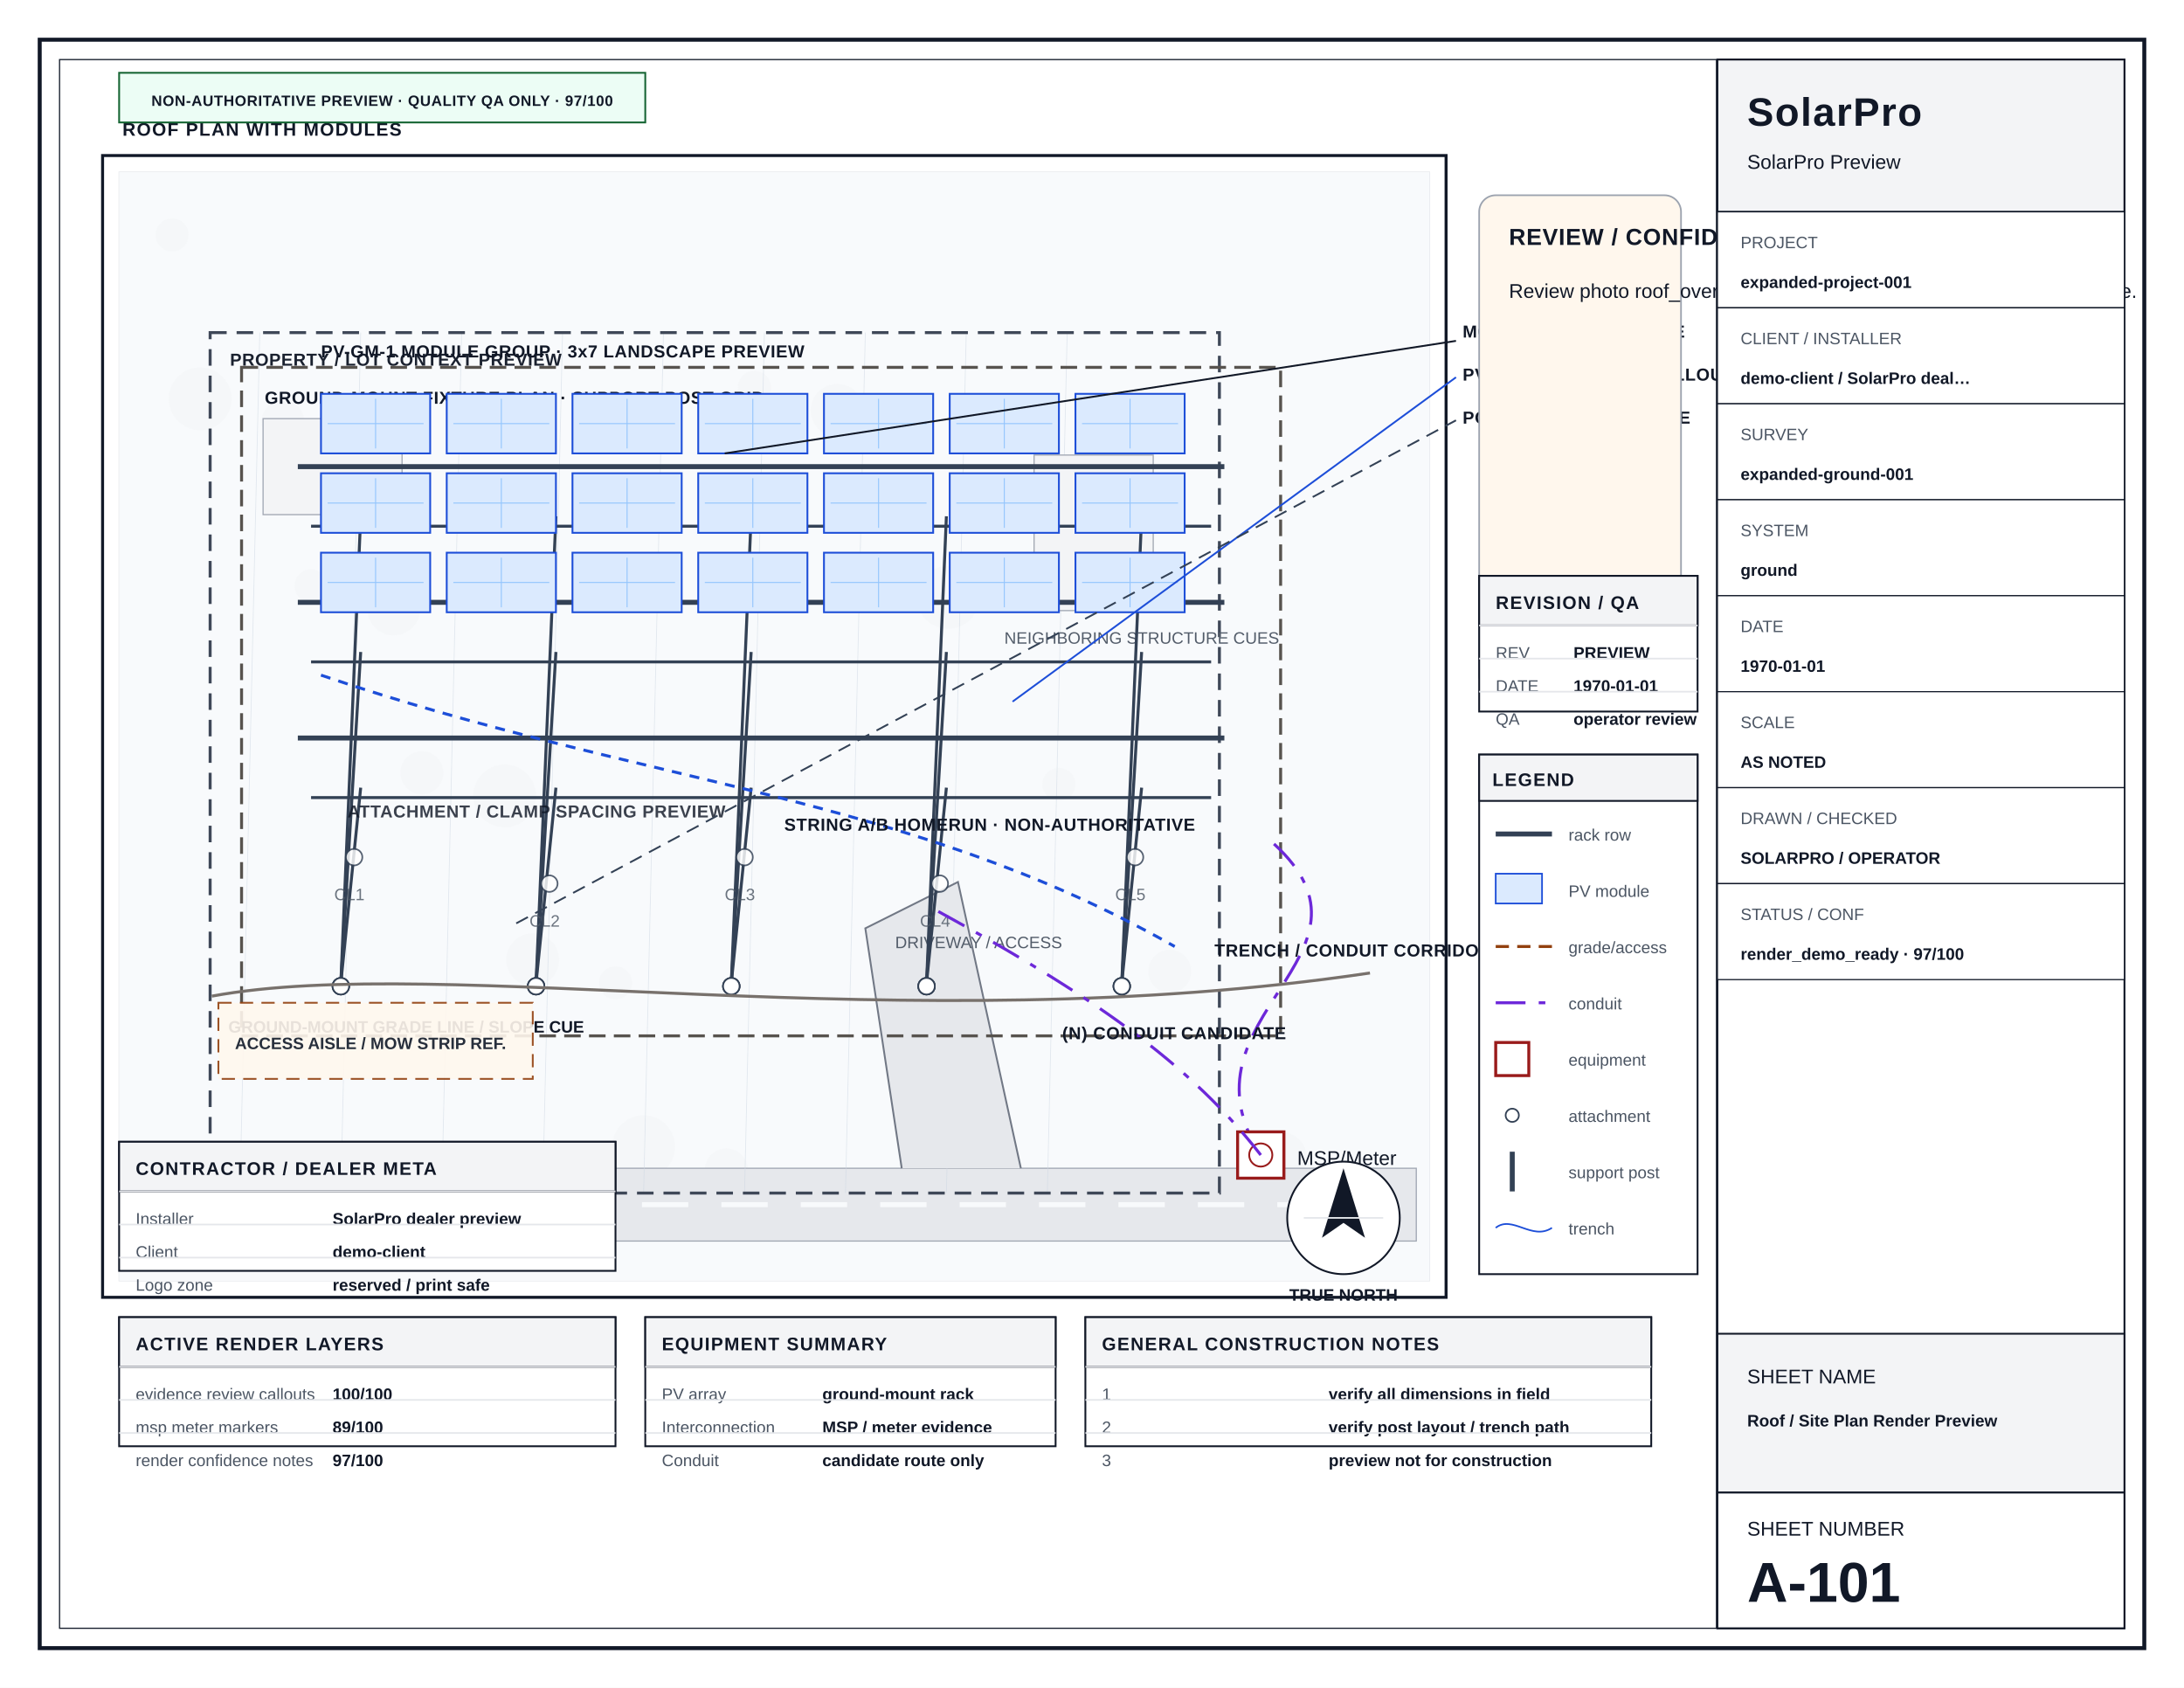
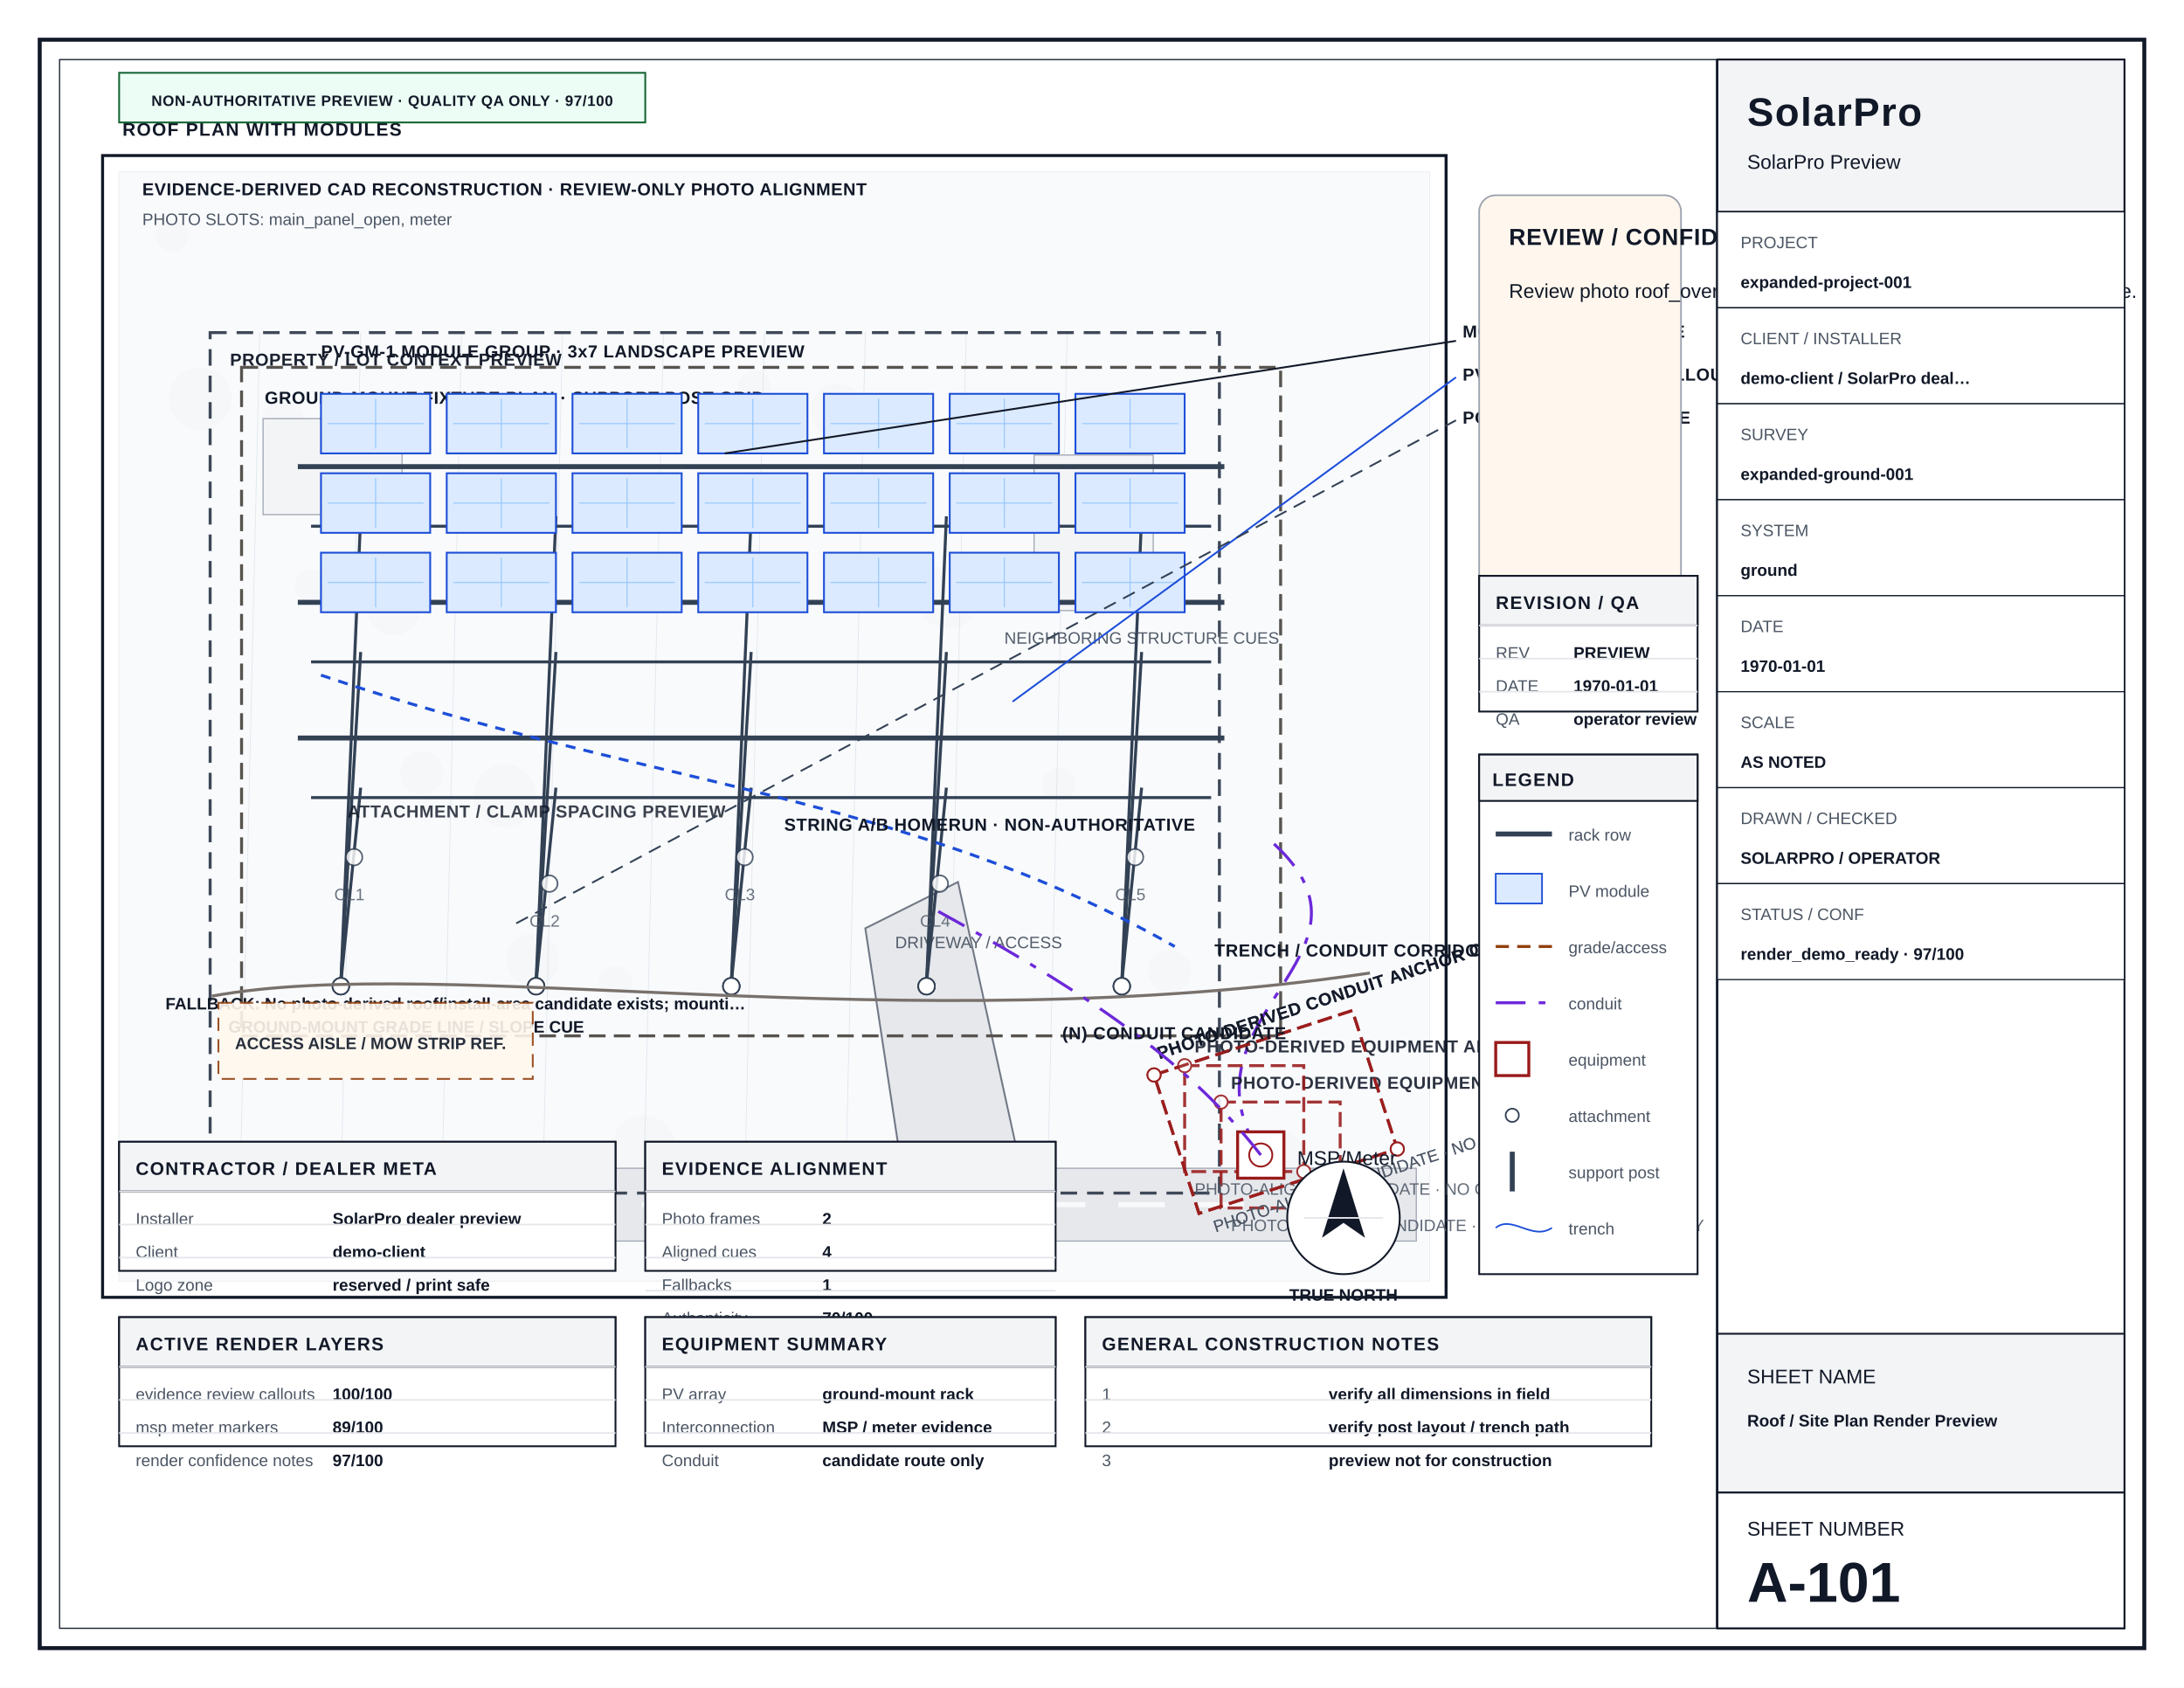
<svg xmlns="http://www.w3.org/2000/svg" width="1320" height="1020" viewBox="0 0 1320 1020" role="img">
  <defs>
    <style>.title{font:800 24px Arial,sans-serif;letter-spacing:.8px;fill:#111827}.drawingTitle{font:800 24px Arial,sans-serif;letter-spacing:.5px;fill:#111827}.sheetno{font:900 34px Arial,sans-serif;fill:#111827}.metric{font:800 24px Arial,sans-serif;fill:#111827}.panelTitle{font:800 14px Arial,sans-serif;letter-spacing:.4px;fill:#111827}.tableHead{font:800 11px Arial,sans-serif;letter-spacing:.7px;fill:#111827}.label{font:800 14px Arial,sans-serif;fill:#111827}.small{font:12px Arial,sans-serif;fill:#111827}.tiny{font:10px Arial,sans-serif;fill:#4b5563}.tinyStrong{font:700 10px Arial,sans-serif;fill:#111827}.callout{font:700 10.5px Arial,sans-serif;letter-spacing:.3px;fill:#111827}.badge{font:700 12px Arial,sans-serif;fill:#111827}.stamp{font:800 9px Arial,sans-serif;letter-spacing:.3px;fill:#111827}</style>
  </defs>
  <rect width="100%" height="100%" fill="#ffffff" />
  <g>
    <rect x="24" y="24" width="1272" height="972" fill="none" stroke="#111827" stroke-width="2.4" />
    <rect x="36" y="36" width="1248" height="948" fill="none" stroke="#111827" stroke-width="0.7" />
    <line x1="1038" y1="36" x2="1038" y2="984" stroke="#111827" stroke-width="1.8" />
  </g>
  <rect x="62" y="94" width="812" height="690" fill="#fff" stroke="#111827" stroke-width="1.8" />
  <rect x="72" y="104" width="792" height="670" fill="none" stroke="#e5e7eb" stroke-width="0.7" />
  <g opacity="0.20">
    <line x1="102" y1="110" x2="102" y2="768" stroke="#d1d5db" stroke-width="0.6" />
    <line x1="172" y1="110" x2="172" y2="768" stroke="#d1d5db" stroke-width="0.6" />
    <line x1="242" y1="110" x2="242" y2="768" stroke="#d1d5db" stroke-width="0.6" />
    <line x1="312" y1="110" x2="312" y2="768" stroke="#d1d5db" stroke-width="0.6" />
    <line x1="382" y1="110" x2="382" y2="768" stroke="#d1d5db" stroke-width="0.6" />
    <line x1="452" y1="110" x2="452" y2="768" stroke="#d1d5db" stroke-width="0.6" />
    <line x1="522" y1="110" x2="522" y2="768" stroke="#d1d5db" stroke-width="0.6" />
    <line x1="592" y1="110" x2="592" y2="768" stroke="#d1d5db" stroke-width="0.6" />
    <line x1="662" y1="110" x2="662" y2="768" stroke="#d1d5db" stroke-width="0.6" />
    <line x1="732" y1="110" x2="732" y2="768" stroke="#d1d5db" stroke-width="0.6" />
    <line x1="802" y1="110" x2="802" y2="768" stroke="#d1d5db" stroke-width="0.6" />
    <line x1="78" y1="136" x2="858" y2="136" stroke="#d1d5db" stroke-width="0.6" />
    <line x1="78" y1="206" x2="858" y2="206" stroke="#d1d5db" stroke-width="0.6" />
    <line x1="78" y1="276" x2="858" y2="276" stroke="#d1d5db" stroke-width="0.6" />
    <line x1="78" y1="346" x2="858" y2="346" stroke="#d1d5db" stroke-width="0.6" />
    <line x1="78" y1="416" x2="858" y2="416" stroke="#d1d5db" stroke-width="0.6" />
    <line x1="78" y1="486" x2="858" y2="486" stroke="#d1d5db" stroke-width="0.6" />
    <line x1="78" y1="556" x2="858" y2="556" stroke="#d1d5db" stroke-width="0.6" />
    <line x1="78" y1="626" x2="858" y2="626" stroke="#d1d5db" stroke-width="0.6" />
    <line x1="78" y1="696" x2="858" y2="696" stroke="#d1d5db" stroke-width="0.6" />
  </g>
  <text x="74" y="82" class="tableHead">ROOF PLAN WITH MODULES</text>
  <g opacity="0.96">
    <rect x="72" y="104" width="792" height="670" fill="#f8fafc" />
    <g opacity="0.55">
      <circle cx="104" cy="142" r="10" fill="#e5e7eb" opacity="0.28" />
      <circle cx="171" cy="255" r="13" fill="#e5e7eb" opacity="0.28" />
      <circle cx="238" cy="368" r="16" fill="#e5e7eb" opacity="0.28" />
      <circle cx="305" cy="481" r="19" fill="#e5e7eb" opacity="0.28" />
      <circle cx="372" cy="594" r="10" fill="#e5e7eb" opacity="0.28" />
      <circle cx="439" cy="707" r="13" fill="#e5e7eb" opacity="0.28" />
      <circle cx="506" cy="248" r="16" fill="#e5e7eb" opacity="0.28" />
      <circle cx="573" cy="361" r="19" fill="#e5e7eb" opacity="0.28" />
      <circle cx="640" cy="474" r="10" fill="#e5e7eb" opacity="0.28" />
      <circle cx="707" cy="587" r="13" fill="#e5e7eb" opacity="0.28" />
      <circle cx="774" cy="700" r="16" fill="#e5e7eb" opacity="0.28" />
      <circle cx="121" cy="241" r="19" fill="#e5e7eb" opacity="0.28" />
      <circle cx="188" cy="354" r="10" fill="#e5e7eb" opacity="0.28" />
      <circle cx="255" cy="467" r="13" fill="#e5e7eb" opacity="0.28" />
      <circle cx="322" cy="580" r="16" fill="#e5e7eb" opacity="0.28" />
      <circle cx="389" cy="693" r="19" fill="#e5e7eb" opacity="0.28" />
      <circle cx="456" cy="234" r="10" fill="#e5e7eb" opacity="0.28" />
      <circle cx="523" cy="347" r="13" fill="#e5e7eb" opacity="0.28" />
    </g>
    <rect x="80" y="706" width="776" height="44" fill="#e5e7eb" stroke="#9ca3af" stroke-width="0.7" />
    <line x1="100" y1="728" x2="836" y2="728" stroke="#f8fafc" stroke-width="3" stroke-dasharray="28 20" />
    <text x="92" y="742" class="tiny">STREET / ACCESS CONTEXT (DIAGRAMMATIC)</text>
    <line x1="157" y1="201" x2="145" y2="721" stroke="#cbd5e1" stroke-width="0.45" opacity="0.55" />
    <line x1="218" y1="201" x2="206" y2="721" stroke="#cbd5e1" stroke-width="0.45" opacity="0.55" />
    <line x1="279" y1="201" x2="267" y2="721" stroke="#cbd5e1" stroke-width="0.45" opacity="0.55" />
    <line x1="340" y1="201" x2="328" y2="721" stroke="#cbd5e1" stroke-width="0.45" opacity="0.55" />
    <line x1="401" y1="201" x2="389" y2="721" stroke="#cbd5e1" stroke-width="0.45" opacity="0.55" />
    <line x1="462" y1="201" x2="450" y2="721" stroke="#cbd5e1" stroke-width="0.45" opacity="0.55" />
    <line x1="523" y1="201" x2="511" y2="721" stroke="#cbd5e1" stroke-width="0.45" opacity="0.55" />
    <line x1="584" y1="201" x2="572" y2="721" stroke="#cbd5e1" stroke-width="0.45" opacity="0.55" />
    <line x1="645" y1="201" x2="633" y2="721" stroke="#cbd5e1" stroke-width="0.45" opacity="0.55" />
    <rect x="127" y="201" width="610" height="520" fill="none" stroke="#374151" stroke-width="1.8" stroke-dasharray="10 6" />
    <text x="139" y="221" class="callout">PROPERTY / LOT CONTEXT PREVIEW</text>
    <path d="M 545 706 L 523 561 L 579 533 L 617 706" fill="#e5e7eb" stroke="#6b7280" stroke-width="1.1" />
    <text x="541" y="573" class="tiny">DRIVEWAY / ACCESS</text>
    <rect x="159" y="253" width="84" height="58" fill="#f3f4f6" stroke="#9ca3af" stroke-width="0.7" />
    <rect x="625" y="275" width="72" height="94" fill="#f3f4f6" stroke="#9ca3af" stroke-width="0.7" />
    <text x="607" y="389" class="tiny">NEIGHBORING STRUCTURE CUES</text>
  </g>
  <g>
    <rect x="146" y="222" width="628" height="404" fill="none" stroke="#57534e" stroke-width="1.8" stroke-dasharray="10 5" />
    <text x="160" y="244" class="callout">GROUND-MOUNT FIXTURE PLAN · SUPPORT POST GRID</text>
    <g>
      <line x1="180" y1="282" x2="740" y2="282" stroke="#334155" stroke-width="3" />
      <line x1="188" y1="318" x2="732" y2="318" stroke="#334155" stroke-width="1.8" />
      <line x1="218" y1="312" x2="206" y2="594" stroke="#334155" stroke-width="1.8" />
      <circle cx="206" cy="596" r="5" fill="#fff" stroke="#334155" />
      <line x1="336" y1="312" x2="324" y2="594" stroke="#334155" stroke-width="1.8" />
      <circle cx="324" cy="596" r="5" fill="#fff" stroke="#334155" />
      <line x1="454" y1="312" x2="442" y2="594" stroke="#334155" stroke-width="1.8" />
      <circle cx="442" cy="596" r="5" fill="#fff" stroke="#334155" />
      <line x1="572" y1="312" x2="560" y2="594" stroke="#334155" stroke-width="1.8" />
      <circle cx="560" cy="596" r="5" fill="#fff" stroke="#334155" />
      <line x1="690" y1="312" x2="678" y2="594" stroke="#334155" stroke-width="1.8" />
      <circle cx="678" cy="596" r="5" fill="#fff" stroke="#334155" />
    </g>
    <g>
      <line x1="180" y1="364" x2="740" y2="364" stroke="#334155" stroke-width="3" />
      <line x1="188" y1="400" x2="732" y2="400" stroke="#334155" stroke-width="1.8" />
      <line x1="218" y1="394" x2="206" y2="594" stroke="#334155" stroke-width="1.8" />
      <circle cx="206" cy="596" r="5" fill="#fff" stroke="#334155" />
      <line x1="336" y1="394" x2="324" y2="594" stroke="#334155" stroke-width="1.8" />
      <circle cx="324" cy="596" r="5" fill="#fff" stroke="#334155" />
      <line x1="454" y1="394" x2="442" y2="594" stroke="#334155" stroke-width="1.8" />
      <circle cx="442" cy="596" r="5" fill="#fff" stroke="#334155" />
      <line x1="572" y1="394" x2="560" y2="594" stroke="#334155" stroke-width="1.8" />
      <circle cx="560" cy="596" r="5" fill="#fff" stroke="#334155" />
      <line x1="690" y1="394" x2="678" y2="594" stroke="#334155" stroke-width="1.8" />
      <circle cx="678" cy="596" r="5" fill="#fff" stroke="#334155" />
    </g>
    <g>
      <line x1="180" y1="446" x2="740" y2="446" stroke="#334155" stroke-width="3" />
      <line x1="188" y1="482" x2="732" y2="482" stroke="#334155" stroke-width="1.8" />
      <line x1="218" y1="476" x2="206" y2="594" stroke="#334155" stroke-width="1.8" />
      <circle cx="206" cy="596" r="5" fill="#fff" stroke="#334155" />
      <line x1="336" y1="476" x2="324" y2="594" stroke="#334155" stroke-width="1.8" />
      <circle cx="324" cy="596" r="5" fill="#fff" stroke="#334155" />
      <line x1="454" y1="476" x2="442" y2="594" stroke="#334155" stroke-width="1.8" />
      <circle cx="442" cy="596" r="5" fill="#fff" stroke="#334155" />
      <line x1="572" y1="476" x2="560" y2="594" stroke="#334155" stroke-width="1.8" />
      <circle cx="560" cy="596" r="5" fill="#fff" stroke="#334155" />
      <line x1="690" y1="476" x2="678" y2="594" stroke="#334155" stroke-width="1.8" />
      <circle cx="678" cy="596" r="5" fill="#fff" stroke="#334155" />
    </g>
    <path d="M 128 602 C 268 576, 546 630, 828 588" fill="none" stroke="#78716c" stroke-width="1.8" />
    <text x="138" y="624" class="tinyStrong">GROUND-MOUNT GRADE LINE / SLOPE CUE</text>
    <path d="M 770 510 C 844 578, 708 614, 762 698" fill="none" stroke="#6d28d9" stroke-width="1.8" stroke-dasharray="18 8 4 8" />
    <text x="734" y="578" class="callout" fill="#6d28d9">TRENCH / CONDUIT CORRIDOR CANDIDATE</text>
+   </g>
+   <g>
+     <text x="86" y="118" class="callout" fill="#166534">EVIDENCE-DERIVED CAD RECONSTRUCTION · REVIEW-ONLY PHOTO ALIGNMENT</text>
+     <text x="86" y="136" class="tiny">PHOTO SLOTS: main_panel_open, meter</text>
+     <g opacity="0.88" transform="rotate(0 774 698)">
+       <rect x="738" y="666" width="72" height="64" fill="none" stroke="#991b1b" stroke-width="1.8" stroke-dasharray="9 4" />
+       <circle cx="738" cy="666" r="4" fill="#fff" stroke="#991b1b" stroke-width="1.1" />
+       <circle cx="810" cy="730" r="4" fill="#fff" stroke="#991b1b" stroke-width="1.1" />
+       <text x="744" y="658" class="callout" fill="#991b1b">PHOTO-DERIVED EQUIPMENT ANCHOR · 100/100</text>
+       <text x="744" y="744" class="tiny">PHOTO-ALIGNED CANDIDATE · NO GEOMETRY AUTHORITY</text>
+     </g>
+     <g opacity="0.88" transform="rotate(-18 771 672)">
+       <rect x="708" y="628" width="126" height="88" fill="none" stroke="#991b1b" stroke-width="1.8" stroke-dasharray="9 4" />
+       <circle cx="708" cy="628" r="4" fill="#fff" stroke="#991b1b" stroke-width="1.1" />
+       <circle cx="834" cy="716" r="4" fill="#fff" stroke="#991b1b" stroke-width="1.1" />
+       <text x="714" y="620" class="callout" fill="#991b1b">PHOTO-DERIVED CONDUIT ANCHOR CUE · 88/100</text>
+       <text x="714" y="730" class="tiny">PHOTO-ALIGNED CANDIDATE · NO GEOMETRY AUTHORITY</text>
+     </g>
+     <g opacity="0.88" transform="rotate(0 752 676)">
+       <rect x="716" y="644" width="72" height="64" fill="none" stroke="#991b1b" stroke-width="1.8" stroke-dasharray="9 4" />
+       <circle cx="716" cy="644" r="4" fill="#fff" stroke="#991b1b" stroke-width="1.1" />
+       <circle cx="788" cy="708" r="4" fill="#fff" stroke="#991b1b" stroke-width="1.1" />
+       <text x="722" y="636" class="callout" fill="#991b1b">PHOTO-DERIVED EQUIPMENT ANCHOR · 100/100</text>
+       <text x="722" y="722" class="tiny">PHOTO-ALIGNED CANDIDATE · NO GEOMETRY AUTHORITY</text>
+     </g>
+     <g opacity="0.88" transform="rotate(-18 771 672)">
+       <rect x="708" y="628" width="126" height="88" fill="none" stroke="#991b1b" stroke-width="1.8" stroke-dasharray="9 4" />
+       <circle cx="708" cy="628" r="4" fill="#fff" stroke="#991b1b" stroke-width="1.1" />
+       <circle cx="834" cy="716" r="4" fill="#fff" stroke="#991b1b" stroke-width="1.1" />
+       <text x="714" y="620" class="callout" fill="#991b1b">PHOTO-DERIVED CONDUIT ANCHOR CUE · 88/100</text>
+       <text x="714" y="730" class="tiny">PHOTO-ALIGNED CANDIDATE · NO GEOMETRY AUTHORITY</text>
+     </g>
+     <text x="100" y="610" class="tinyStrong" fill="#92400e">FALLBACK: No photo-derived roof/install-area candidate exists; mounti…</text>
+     <g>
+       <rect x="390" y="690" width="248" height="78" fill="#fff" stroke="#111827" stroke-width="1.1" />
+       <rect x="390" y="690" width="248" height="30" fill="#f3f4f6" stroke="#111827" stroke-width="1.1" />
+       <text x="400" y="710" class="tableHead">EVIDENCE ALIGNMENT</text>
+       <line x1="390" y1="720" x2="638" y2="720" stroke="#e5e7eb" />
+       <text x="400" y="740" class="tiny">Photo frames</text>
+       <text x="497" y="740" class="tinyStrong">2</text>
+       <line x1="390" y1="740" x2="638" y2="740" stroke="#e5e7eb" />
+       <text x="400" y="760" class="tiny">Aligned cues</text>
+       <text x="497" y="760" class="tinyStrong">4</text>
+       <line x1="390" y1="760" x2="638" y2="760" stroke="#e5e7eb" />
+       <text x="400" y="780" class="tiny">Fallbacks</text>
+       <text x="497" y="780" class="tinyStrong">1</text>
+       <line x1="390" y1="780" x2="638" y2="780" stroke="#e5e7eb" />
+       <text x="400" y="800" class="tiny">Authenticity</text>
+       <text x="497" y="800" class="tinyStrong">70/100</text>
+     </g>
  </g>
  <g>
    <g>
      <rect x="194" y="238" width="66" height="36" fill="#dbeafe" stroke="#1d4ed8" stroke-width="1.1" />
      <line x1="227" y1="241" x2="227" y2="271" stroke="#93c5fd" stroke-width="0.6" />
      <line x1="198" y1="256" x2="256" y2="256" stroke="#93c5fd" stroke-width="0.6" />
    </g>
    <g>
      <rect x="270" y="238" width="66" height="36" fill="#dbeafe" stroke="#1d4ed8" stroke-width="1.1" />
      <line x1="303" y1="241" x2="303" y2="271" stroke="#93c5fd" stroke-width="0.6" />
      <line x1="274" y1="256" x2="332" y2="256" stroke="#93c5fd" stroke-width="0.6" />
    </g>
    <g>
      <rect x="346" y="238" width="66" height="36" fill="#dbeafe" stroke="#1d4ed8" stroke-width="1.1" />
      <line x1="379" y1="241" x2="379" y2="271" stroke="#93c5fd" stroke-width="0.6" />
      <line x1="350" y1="256" x2="408" y2="256" stroke="#93c5fd" stroke-width="0.6" />
    </g>
    <g>
      <rect x="422" y="238" width="66" height="36" fill="#dbeafe" stroke="#1d4ed8" stroke-width="1.1" />
      <line x1="455" y1="241" x2="455" y2="271" stroke="#93c5fd" stroke-width="0.6" />
      <line x1="426" y1="256" x2="484" y2="256" stroke="#93c5fd" stroke-width="0.6" />
    </g>
    <g>
      <rect x="498" y="238" width="66" height="36" fill="#dbeafe" stroke="#1d4ed8" stroke-width="1.1" />
      <line x1="531" y1="241" x2="531" y2="271" stroke="#93c5fd" stroke-width="0.6" />
      <line x1="502" y1="256" x2="560" y2="256" stroke="#93c5fd" stroke-width="0.6" />
    </g>
    <g>
      <rect x="574" y="238" width="66" height="36" fill="#dbeafe" stroke="#1d4ed8" stroke-width="1.1" />
      <line x1="607" y1="241" x2="607" y2="271" stroke="#93c5fd" stroke-width="0.6" />
      <line x1="578" y1="256" x2="636" y2="256" stroke="#93c5fd" stroke-width="0.6" />
    </g>
    <g>
      <rect x="650" y="238" width="66" height="36" fill="#dbeafe" stroke="#1d4ed8" stroke-width="1.1" />
      <line x1="683" y1="241" x2="683" y2="271" stroke="#93c5fd" stroke-width="0.6" />
      <line x1="654" y1="256" x2="712" y2="256" stroke="#93c5fd" stroke-width="0.6" />
    </g>
    <g>
      <rect x="194" y="286" width="66" height="36" fill="#dbeafe" stroke="#1d4ed8" stroke-width="1.1" />
      <line x1="227" y1="289" x2="227" y2="319" stroke="#93c5fd" stroke-width="0.6" />
      <line x1="198" y1="304" x2="256" y2="304" stroke="#93c5fd" stroke-width="0.6" />
    </g>
    <g>
      <rect x="270" y="286" width="66" height="36" fill="#dbeafe" stroke="#1d4ed8" stroke-width="1.1" />
      <line x1="303" y1="289" x2="303" y2="319" stroke="#93c5fd" stroke-width="0.6" />
      <line x1="274" y1="304" x2="332" y2="304" stroke="#93c5fd" stroke-width="0.6" />
    </g>
    <g>
      <rect x="346" y="286" width="66" height="36" fill="#dbeafe" stroke="#1d4ed8" stroke-width="1.1" />
      <line x1="379" y1="289" x2="379" y2="319" stroke="#93c5fd" stroke-width="0.6" />
      <line x1="350" y1="304" x2="408" y2="304" stroke="#93c5fd" stroke-width="0.6" />
    </g>
    <g>
      <rect x="422" y="286" width="66" height="36" fill="#dbeafe" stroke="#1d4ed8" stroke-width="1.1" />
      <line x1="455" y1="289" x2="455" y2="319" stroke="#93c5fd" stroke-width="0.6" />
      <line x1="426" y1="304" x2="484" y2="304" stroke="#93c5fd" stroke-width="0.6" />
    </g>
    <g>
      <rect x="498" y="286" width="66" height="36" fill="#dbeafe" stroke="#1d4ed8" stroke-width="1.1" />
      <line x1="531" y1="289" x2="531" y2="319" stroke="#93c5fd" stroke-width="0.6" />
      <line x1="502" y1="304" x2="560" y2="304" stroke="#93c5fd" stroke-width="0.6" />
    </g>
    <g>
      <rect x="574" y="286" width="66" height="36" fill="#dbeafe" stroke="#1d4ed8" stroke-width="1.1" />
      <line x1="607" y1="289" x2="607" y2="319" stroke="#93c5fd" stroke-width="0.6" />
      <line x1="578" y1="304" x2="636" y2="304" stroke="#93c5fd" stroke-width="0.6" />
    </g>
    <g>
      <rect x="650" y="286" width="66" height="36" fill="#dbeafe" stroke="#1d4ed8" stroke-width="1.1" />
      <line x1="683" y1="289" x2="683" y2="319" stroke="#93c5fd" stroke-width="0.6" />
      <line x1="654" y1="304" x2="712" y2="304" stroke="#93c5fd" stroke-width="0.6" />
    </g>
    <g>
      <rect x="194" y="334" width="66" height="36" fill="#dbeafe" stroke="#1d4ed8" stroke-width="1.1" />
      <line x1="227" y1="337" x2="227" y2="367" stroke="#93c5fd" stroke-width="0.6" />
      <line x1="198" y1="352" x2="256" y2="352" stroke="#93c5fd" stroke-width="0.6" />
    </g>
    <g>
      <rect x="270" y="334" width="66" height="36" fill="#dbeafe" stroke="#1d4ed8" stroke-width="1.1" />
      <line x1="303" y1="337" x2="303" y2="367" stroke="#93c5fd" stroke-width="0.6" />
      <line x1="274" y1="352" x2="332" y2="352" stroke="#93c5fd" stroke-width="0.6" />
    </g>
    <g>
      <rect x="346" y="334" width="66" height="36" fill="#dbeafe" stroke="#1d4ed8" stroke-width="1.1" />
      <line x1="379" y1="337" x2="379" y2="367" stroke="#93c5fd" stroke-width="0.6" />
      <line x1="350" y1="352" x2="408" y2="352" stroke="#93c5fd" stroke-width="0.6" />
    </g>
    <g>
      <rect x="422" y="334" width="66" height="36" fill="#dbeafe" stroke="#1d4ed8" stroke-width="1.1" />
      <line x1="455" y1="337" x2="455" y2="367" stroke="#93c5fd" stroke-width="0.6" />
      <line x1="426" y1="352" x2="484" y2="352" stroke="#93c5fd" stroke-width="0.6" />
    </g>
    <g>
      <rect x="498" y="334" width="66" height="36" fill="#dbeafe" stroke="#1d4ed8" stroke-width="1.1" />
      <line x1="531" y1="337" x2="531" y2="367" stroke="#93c5fd" stroke-width="0.6" />
      <line x1="502" y1="352" x2="560" y2="352" stroke="#93c5fd" stroke-width="0.6" />
    </g>
    <g>
      <rect x="574" y="334" width="66" height="36" fill="#dbeafe" stroke="#1d4ed8" stroke-width="1.1" />
      <line x1="607" y1="337" x2="607" y2="367" stroke="#93c5fd" stroke-width="0.6" />
      <line x1="578" y1="352" x2="636" y2="352" stroke="#93c5fd" stroke-width="0.6" />
    </g>
    <g>
      <rect x="650" y="334" width="66" height="36" fill="#dbeafe" stroke="#1d4ed8" stroke-width="1.1" />
      <line x1="683" y1="337" x2="683" y2="367" stroke="#93c5fd" stroke-width="0.6" />
      <line x1="654" y1="352" x2="712" y2="352" stroke="#93c5fd" stroke-width="0.6" />
    </g>
    <path d="M 194 408 C 388 474, 548 480, 710 572" fill="none" stroke="#1d4ed8" stroke-width="1.8" stroke-dasharray="6 5" />
    <text x="194" y="216" class="callout" fill="#1d4ed8">PV-GM-1 MODULE GROUP · 3x7 LANDSCAPE PREVIEW</text>
    <text x="474" y="502" class="callout" fill="#1d4ed8">STRING A/B HOMERUN · NON-AUTHORITATIVE</text>
  </g>
  <g opacity="0.82">
    <circle cx="214" cy="518" r="5" fill="#fff" stroke="#334155" />
    <text x="202" y="544" class="tiny">CL1</text>
    <circle cx="332" cy="534" r="5" fill="#fff" stroke="#334155" />
    <text x="320" y="560" class="tiny">CL2</text>
    <circle cx="450" cy="518" r="5" fill="#fff" stroke="#334155" />
    <text x="438" y="544" class="tiny">CL3</text>
    <circle cx="568" cy="534" r="5" fill="#fff" stroke="#334155" />
    <text x="556" y="560" class="tiny">CL4</text>
    <circle cx="686" cy="518" r="5" fill="#fff" stroke="#334155" />
    <text x="674" y="544" class="tiny">CL5</text>
    <text x="210" y="494" class="callout">ATTACHMENT / CLAMP SPACING PREVIEW</text>
  </g>
  <g opacity="0.9">
    <rect x="132" y="606" width="190" height="46" fill="#fff7ed" stroke="#92400e" stroke-width="1.1" stroke-dasharray="8 5" />
    <text x="142" y="634" class="tinyStrong">ACCESS AISLE / MOW STRIP REF.</text>
  </g>
  <g opacity="1">
    <rect x="748" y="684" width="28" height="28" fill="#fff" stroke="#991b1b" stroke-width="1.8" />
    <circle cx="762" cy="698" r="7" fill="none" stroke="#991b1b" stroke-width="1.1" />
    <path d="M 762 698 C 714 636, 646 594, 562 548" fill="none" stroke="#6d28d9" stroke-width="1.8" stroke-dasharray="18 8 4 8" />
    <text x="642" y="628" class="callout" fill="#6d28d9">(N) CONDUIT CANDIDATE</text>
    <text x="784" y="704" class="small">MSP/Meter</text>
  </g>
  <g>
    <path d="M 438 274 L 880 206" fill="none" stroke="#111827" stroke-width="1.1" />
    <text x="884" y="204" class="callout">MODULE PREVIEW ZONE</text>
    <path d="M 612 424 L 880 228" fill="none" stroke="#1d4ed8" stroke-width="1.1" />
    <text x="884" y="230" class="callout" fill="#1d4ed8">PV STRING / GROUP CALLOUT</text>
    <path d="M 312 558 L 880 254" fill="none" stroke="#334155" stroke-width="1.1" stroke-dasharray="8 5" />
    <text x="884" y="256" class="callout">POST / FOUNDATION CUE</text>
  </g>
  <g>
    <rect x="72" y="796" width="300" height="78" fill="#fff" stroke="#111827" stroke-width="1.1" />
    <rect x="72" y="796" width="300" height="30" fill="#f3f4f6" stroke="#111827" stroke-width="1.1" />
    <text x="82" y="816" class="tableHead">ACTIVE RENDER LAYERS</text>
    <line x1="72" y1="826" x2="372" y2="826" stroke="#e5e7eb" />
    <text x="82" y="846" class="tiny">evidence review callouts</text>
    <text x="201" y="846" class="tinyStrong">100/100</text>
    <line x1="72" y1="846" x2="372" y2="846" stroke="#e5e7eb" />
    <text x="82" y="866" class="tiny">msp meter markers</text>
    <text x="201" y="866" class="tinyStrong">89/100</text>
    <line x1="72" y1="866" x2="372" y2="866" stroke="#e5e7eb" />
    <text x="82" y="886" class="tiny">render confidence notes</text>
    <text x="201" y="886" class="tinyStrong">97/100</text>
  </g>
  <g>
    <rect x="894" y="118" width="122" height="300" rx="10" fill="#fff7ed" stroke="#9ca3af" />
    <text x="912" y="148" class="panelTitle">REVIEW / CONFIDENCE</text>
    <text x="912" y="180" class="small">Review photo roof_overview: ground_mount_area, medium confidence.</text>
  </g>
  <g>
    <rect x="894" y="456" width="132" height="314" fill="#fff" stroke="#111827" stroke-width="1.1" />
    <rect x="894" y="456" width="132" height="28" fill="#f3f4f6" stroke="#111827" stroke-width="1.1" />
    <text x="902" y="475" class="tableHead">LEGEND</text>
    <g transform="translate(904 504)">
      <line x1="0" y1="0" x2="34" y2="0" stroke="#334155" stroke-width="3" />
      <text x="44" y="4" class="tiny">rack row</text>
    </g>
    <g transform="translate(904 538)">
      <rect x="0" y="-10" width="28" height="18" fill="#dbeafe" stroke="#1d4ed8" />
      <text x="44" y="4" class="tiny">PV module</text>
    </g>
    <g transform="translate(904 572)">
      <line x1="0" y1="0" x2="34" y2="0" stroke="#92400e" stroke-width="1.8" stroke-dasharray="8 5" />
      <text x="44" y="4" class="tiny">grade/access</text>
    </g>
    <g transform="translate(904 606)">
      <line x1="0" y1="0" x2="34" y2="0" stroke="#6d28d9" stroke-width="1.8" stroke-dasharray="18 8 4 8" />
      <text x="44" y="4" class="tiny">conduit</text>
    </g>
    <g transform="translate(904 640)">
      <rect x="0" y="-10" width="20" height="20" fill="#fff" stroke="#991b1b" stroke-width="1.8" />
      <text x="44" y="4" class="tiny">equipment</text>
    </g>
    <g transform="translate(904 674)">
      <circle cx="10" cy="0" r="4" fill="#fff" stroke="#334155" />
      <text x="44" y="4" class="tiny">attachment</text>
    </g>
    <g transform="translate(904 708)">
      <line x1="10" y1="-12" x2="10" y2="12" stroke="#334155" stroke-width="3" />
      <text x="44" y="4" class="tiny">support post</text>
    </g>
    <g transform="translate(904 742)">
      <path d="M 0 0 C 10 -8, 22 8, 34 0" fill="none" stroke="#1d4ed8" />
      <text x="44" y="4" class="tiny">trench</text>
    </g>
  </g>
  <g>
    <rect x="108" y="736" width="150" height="10" fill="#fff" stroke="#111827" />
    <rect x="108" y="736" width="37.5" height="10" fill="#111827" />
    <rect x="183" y="736" width="37.5" height="10" fill="#111827" />
    <line x1="108" y1="746" x2="258" y2="746" stroke="#111827" stroke-width="1.8" />
    <line x1="108" y1="738" x2="108" y2="754" stroke="#111827" />
    <line x1="183" y1="740" x2="183" y2="752" stroke="#111827" />
    <line x1="258" y1="738" x2="258" y2="754" stroke="#111827" />
    <text x="108" y="768" class="tiny">SCALE: DIAGRAMMATIC / VERIFY IN FIELD</text>
  </g>
  <g>
    <circle cx="812" cy="736" r="34" fill="#fff" stroke="#111827" stroke-width="1.1" />
    <path d="M 812 706 l 13 42 l -13 -9 l -13 9 Z" fill="#111827" />
    <line x1="788" y1="736" x2="836" y2="736" stroke="#e5e7eb" />
    <text x="812" y="786" text-anchor="middle" class="tinyStrong">TRUE NORTH</text>
  </g>
  <g>
    <rect x="390" y="796" width="248" height="78" fill="#fff" stroke="#111827" stroke-width="1.1" />
    <rect x="390" y="796" width="248" height="30" fill="#f3f4f6" stroke="#111827" stroke-width="1.1" />
    <text x="400" y="816" class="tableHead">EQUIPMENT SUMMARY</text>
    <line x1="390" y1="826" x2="638" y2="826" stroke="#e5e7eb" />
    <text x="400" y="846" class="tiny">PV array</text>
    <text x="497" y="846" class="tinyStrong">ground-mount rack</text>
    <line x1="390" y1="846" x2="638" y2="846" stroke="#e5e7eb" />
    <text x="400" y="866" class="tiny">Interconnection</text>
    <text x="497" y="866" class="tinyStrong">MSP / meter evidence</text>
    <line x1="390" y1="866" x2="638" y2="866" stroke="#e5e7eb" />
    <text x="400" y="886" class="tiny">Conduit</text>
    <text x="497" y="886" class="tinyStrong">candidate route only</text>
  </g>
  <g>
    <rect x="656" y="796" width="342" height="78" fill="#fff" stroke="#111827" stroke-width="1.1" />
    <rect x="656" y="796" width="342" height="30" fill="#f3f4f6" stroke="#111827" stroke-width="1.1" />
    <text x="666" y="816" class="tableHead">GENERAL CONSTRUCTION NOTES</text>
    <line x1="656" y1="826" x2="998" y2="826" stroke="#e5e7eb" />
    <text x="666" y="846" class="tiny">1</text>
    <text x="803" y="846" class="tinyStrong">verify all dimensions in field</text>
    <line x1="656" y1="846" x2="998" y2="846" stroke="#e5e7eb" />
    <text x="666" y="866" class="tiny">2</text>
    <text x="803" y="866" class="tinyStrong">verify post layout / trench path</text>
    <line x1="656" y1="866" x2="998" y2="866" stroke="#e5e7eb" />
    <text x="666" y="886" class="tiny">3</text>
    <text x="803" y="886" class="tinyStrong">preview not for construction</text>
  </g>
  <g>
    <rect x="894" y="348" width="132" height="82" fill="#fff" stroke="#111827" stroke-width="1.1" />
    <rect x="894" y="348" width="132" height="30" fill="#f3f4f6" stroke="#111827" stroke-width="1.1" />
    <text x="904" y="368" class="tableHead">REVISION / QA</text>
    <line x1="894" y1="378" x2="1026" y2="378" stroke="#e5e7eb" />
    <text x="904" y="398" class="tiny">REV</text>
    <text x="951" y="398" class="tinyStrong">PREVIEW</text>
    <line x1="894" y1="398" x2="1026" y2="398" stroke="#e5e7eb" />
    <text x="904" y="418" class="tiny">DATE</text>
    <text x="951" y="418" class="tinyStrong">1970-01-01</text>
    <line x1="894" y1="418" x2="1026" y2="418" stroke="#e5e7eb" />
    <text x="904" y="438" class="tiny">QA</text>
    <text x="951" y="438" class="tinyStrong">operator review</text>
  </g>
  <g>
    <rect x="72" y="690" width="300" height="78" fill="#fff" stroke="#111827" stroke-width="1.1" />
    <rect x="72" y="690" width="300" height="30" fill="#f3f4f6" stroke="#111827" stroke-width="1.1" />
    <text x="82" y="710" class="tableHead">CONTRACTOR / DEALER META</text>
    <line x1="72" y1="720" x2="372" y2="720" stroke="#e5e7eb" />
    <text x="82" y="740" class="tiny">Installer</text>
    <text x="201" y="740" class="tinyStrong">SolarPro dealer preview</text>
    <line x1="72" y1="740" x2="372" y2="740" stroke="#e5e7eb" />
    <text x="82" y="760" class="tiny">Client</text>
    <text x="201" y="760" class="tinyStrong">demo-client</text>
    <line x1="72" y1="760" x2="372" y2="760" stroke="#e5e7eb" />
    <text x="82" y="780" class="tiny">Logo zone</text>
    <text x="201" y="780" class="tinyStrong">reserved / print safe</text>
  </g>
  <g>
    <rect x="1038" y="36" width="246" height="948" fill="#fff" stroke="#111827" stroke-width="1.1" />
    <rect x="1038" y="36" width="246" height="92" fill="#f3f4f6" stroke="#111827" stroke-width="1.1" />
    <text x="1056" y="76" class="title">SolarPro</text>
    <text x="1056" y="102" class="small">SolarPro Preview</text>
    <rect x="1038" y="128" width="246" height="58" fill="#fff" stroke="#111827" stroke-width="0.7" />
    <text x="1052" y="150" class="tiny">PROJECT</text>
    <text x="1052" y="174" class="tinyStrong">expanded-project-001</text>
    <rect x="1038" y="186" width="246" height="58" fill="#fff" stroke="#111827" stroke-width="0.7" />
    <text x="1052" y="208" class="tiny">CLIENT / INSTALLER</text>
    <text x="1052" y="232" class="tinyStrong">demo-client / SolarPro deal…</text>
    <rect x="1038" y="244" width="246" height="58" fill="#fff" stroke="#111827" stroke-width="0.7" />
    <text x="1052" y="266" class="tiny">SURVEY</text>
    <text x="1052" y="290" class="tinyStrong">expanded-ground-001</text>
    <rect x="1038" y="302" width="246" height="58" fill="#fff" stroke="#111827" stroke-width="0.7" />
    <text x="1052" y="324" class="tiny">SYSTEM</text>
    <text x="1052" y="348" class="tinyStrong">ground</text>
    <rect x="1038" y="360" width="246" height="58" fill="#fff" stroke="#111827" stroke-width="0.7" />
    <text x="1052" y="382" class="tiny">DATE</text>
    <text x="1052" y="406" class="tinyStrong">1970-01-01</text>
    <rect x="1038" y="418" width="246" height="58" fill="#fff" stroke="#111827" stroke-width="0.7" />
    <text x="1052" y="440" class="tiny">SCALE</text>
    <text x="1052" y="464" class="tinyStrong">AS NOTED</text>
    <rect x="1038" y="476" width="246" height="58" fill="#fff" stroke="#111827" stroke-width="0.7" />
    <text x="1052" y="498" class="tiny">DRAWN / CHECKED</text>
    <text x="1052" y="522" class="tinyStrong">SOLARPRO / OPERATOR</text>
    <rect x="1038" y="534" width="246" height="58" fill="#fff" stroke="#111827" stroke-width="0.7" />
    <text x="1052" y="556" class="tiny">STATUS / CONF</text>
    <text x="1052" y="580" class="tinyStrong">render_demo_ready · 97/100</text>
    <rect x="1038" y="806" width="246" height="96" fill="#f3f4f6" stroke="#111827" stroke-width="1.1" />
    <text x="1056" y="836" class="small">SHEET NAME</text>
    <text x="1056" y="862" class="tinyStrong">Roof / Site Plan Render Preview</text>
    <rect x="1038" y="902" width="246" height="82" fill="#fff" stroke="#111827" stroke-width="1.1" />
    <text x="1056" y="928" class="small">SHEET NUMBER</text>
    <text x="1056" y="968" class="sheetno">A-101</text>
  </g>
  <g>
    <rect x="72" y="44" width="318" height="30" fill="#ecfdf5" stroke="#166534" stroke-width="1.1" />
    <text x="231" y="64" text-anchor="middle" class="stamp">NON-AUTHORITATIVE PREVIEW · QUALITY QA ONLY · 97/100</text>
  </g>
</svg>
